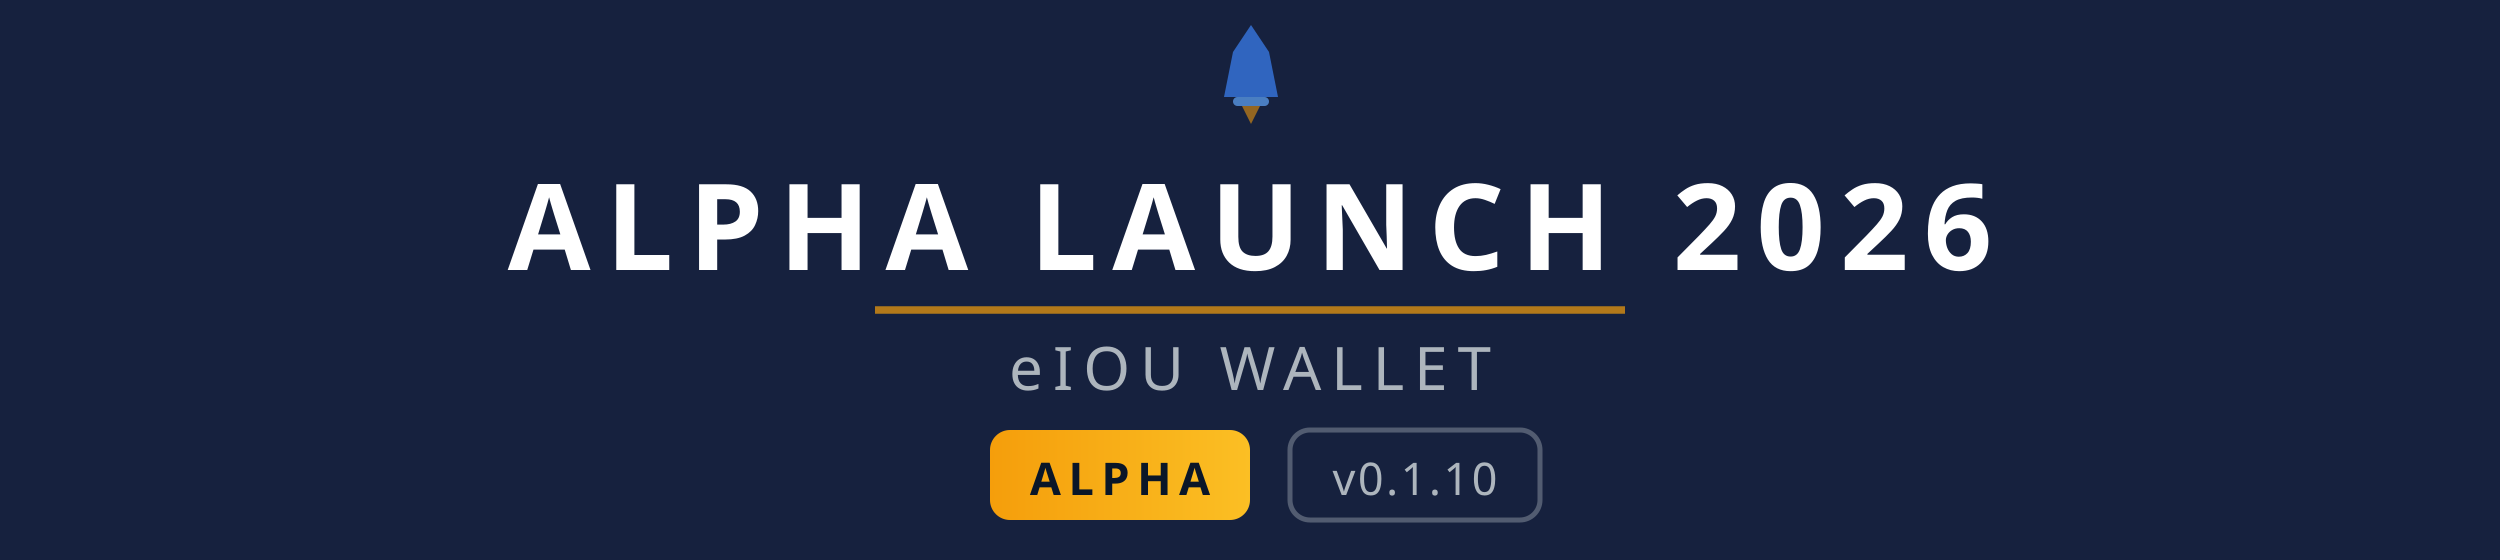
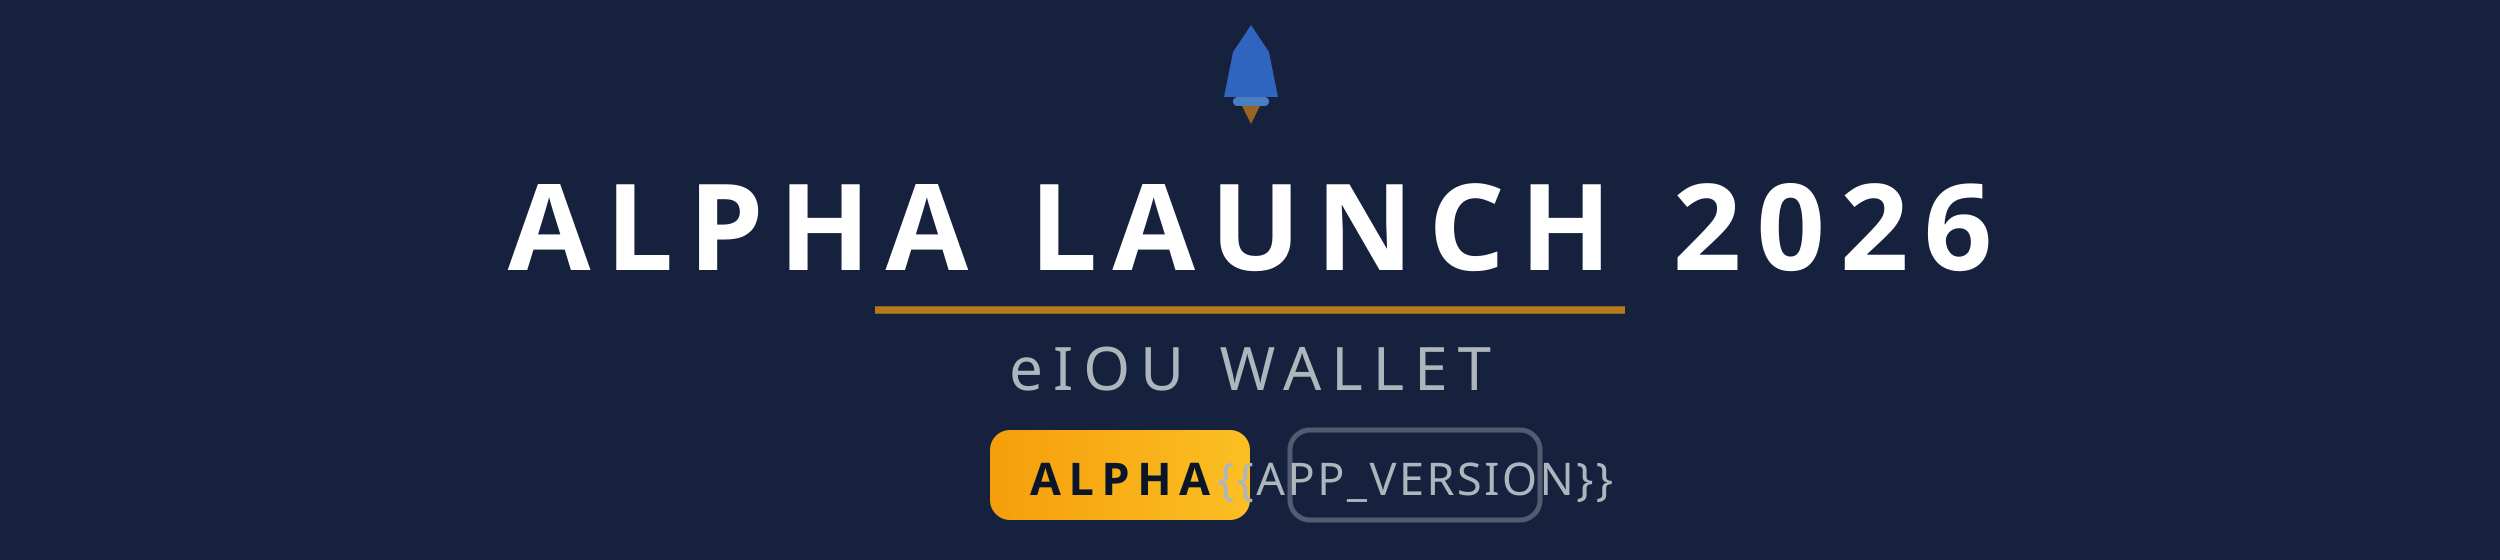
<svg xmlns="http://www.w3.org/2000/svg" viewBox="0 0 500 112" width="500" height="112">
  <defs>
    <linearGradient id="bg" x1="0%" y1="0%" x2="100%" y2="0%">
      <stop offset="0%" style="stop-color:#16213e" />
      <stop offset="100%" style="stop-color:#16213e" />
    </linearGradient>
    <linearGradient id="accent" x1="0%" y1="0%" x2="100%" y2="0%">
      <stop offset="0%" style="stop-color:#3b82f6" />
      <stop offset="100%" style="stop-color:#60a5fa" />
    </linearGradient>
    <linearGradient id="gold" x1="0%" y1="0%" x2="100%" y2="0%">
      <stop offset="0%" style="stop-color:#f59e0b" />
      <stop offset="100%" style="stop-color:#fbbf24" />
    </linearGradient>
  </defs>
  <rect width="500" height="112" fill="url(#bg)" />
  <line x1="0" y1="110" x2="500" y2="110" stroke="url(#accent)" stroke-width="2" />
  <g transform="translate(243, 5) scale(0.9)" opacity="0.7">
    <polygon points="8,0 12,6 14,16 2,16 4,6" fill="#3b82f6" />
    <rect x="4" y="16" width="8" height="2" rx="1" fill="#60a5fa" />
    <polygon points="6,18 8,22 10,18" fill="#f59e0b" opacity="0.8" />
  </g>
  <text x="250" y="54" text-anchor="middle" font-family="'Segoe UI', Tahoma, Geneva, Verdana, sans-serif" font-size="24" font-weight="700" fill="white" letter-spacing="3">ALPHA LAUNCH 2026</text>
  <line x1="175" y1="62" x2="325" y2="62" stroke="#f59e0b" stroke-width="1.5" opacity="0.7" />
  <text x="250" y="78" text-anchor="middle" font-family="'Segoe UI', Tahoma, Geneva, Verdana, sans-serif" font-size="12" fill="#adb5bd" letter-spacing="2">eIOU WALLET</text>
  <rect x="198" y="86" width="52" height="18" rx="4" fill="url(#gold)" />
  <text x="224" y="99" text-anchor="middle" font-family="'Segoe UI', Tahoma, Geneva, Verdana, sans-serif" font-size="9" font-weight="700" fill="#0a1628" letter-spacing="1.5">ALPHA</text>
  <rect x="258" y="86" width="50" height="18" rx="4" fill="none" stroke="#adb5bd" stroke-width="1" opacity="0.4" />
-   <text x="283" y="99" text-anchor="middle" font-family="'Segoe UI', Tahoma, Geneva, Verdana, sans-serif" font-size="9" fill="#adb5bd" letter-spacing="0.5">v0.1.10</text>
+   <text x="283" y="99" text-anchor="middle" font-family="'Segoe UI', Tahoma, Geneva, Verdana, sans-serif" font-size="9" fill="#adb5bd" letter-spacing="0.5">{{APP_VERSION}}</text>
</svg>
